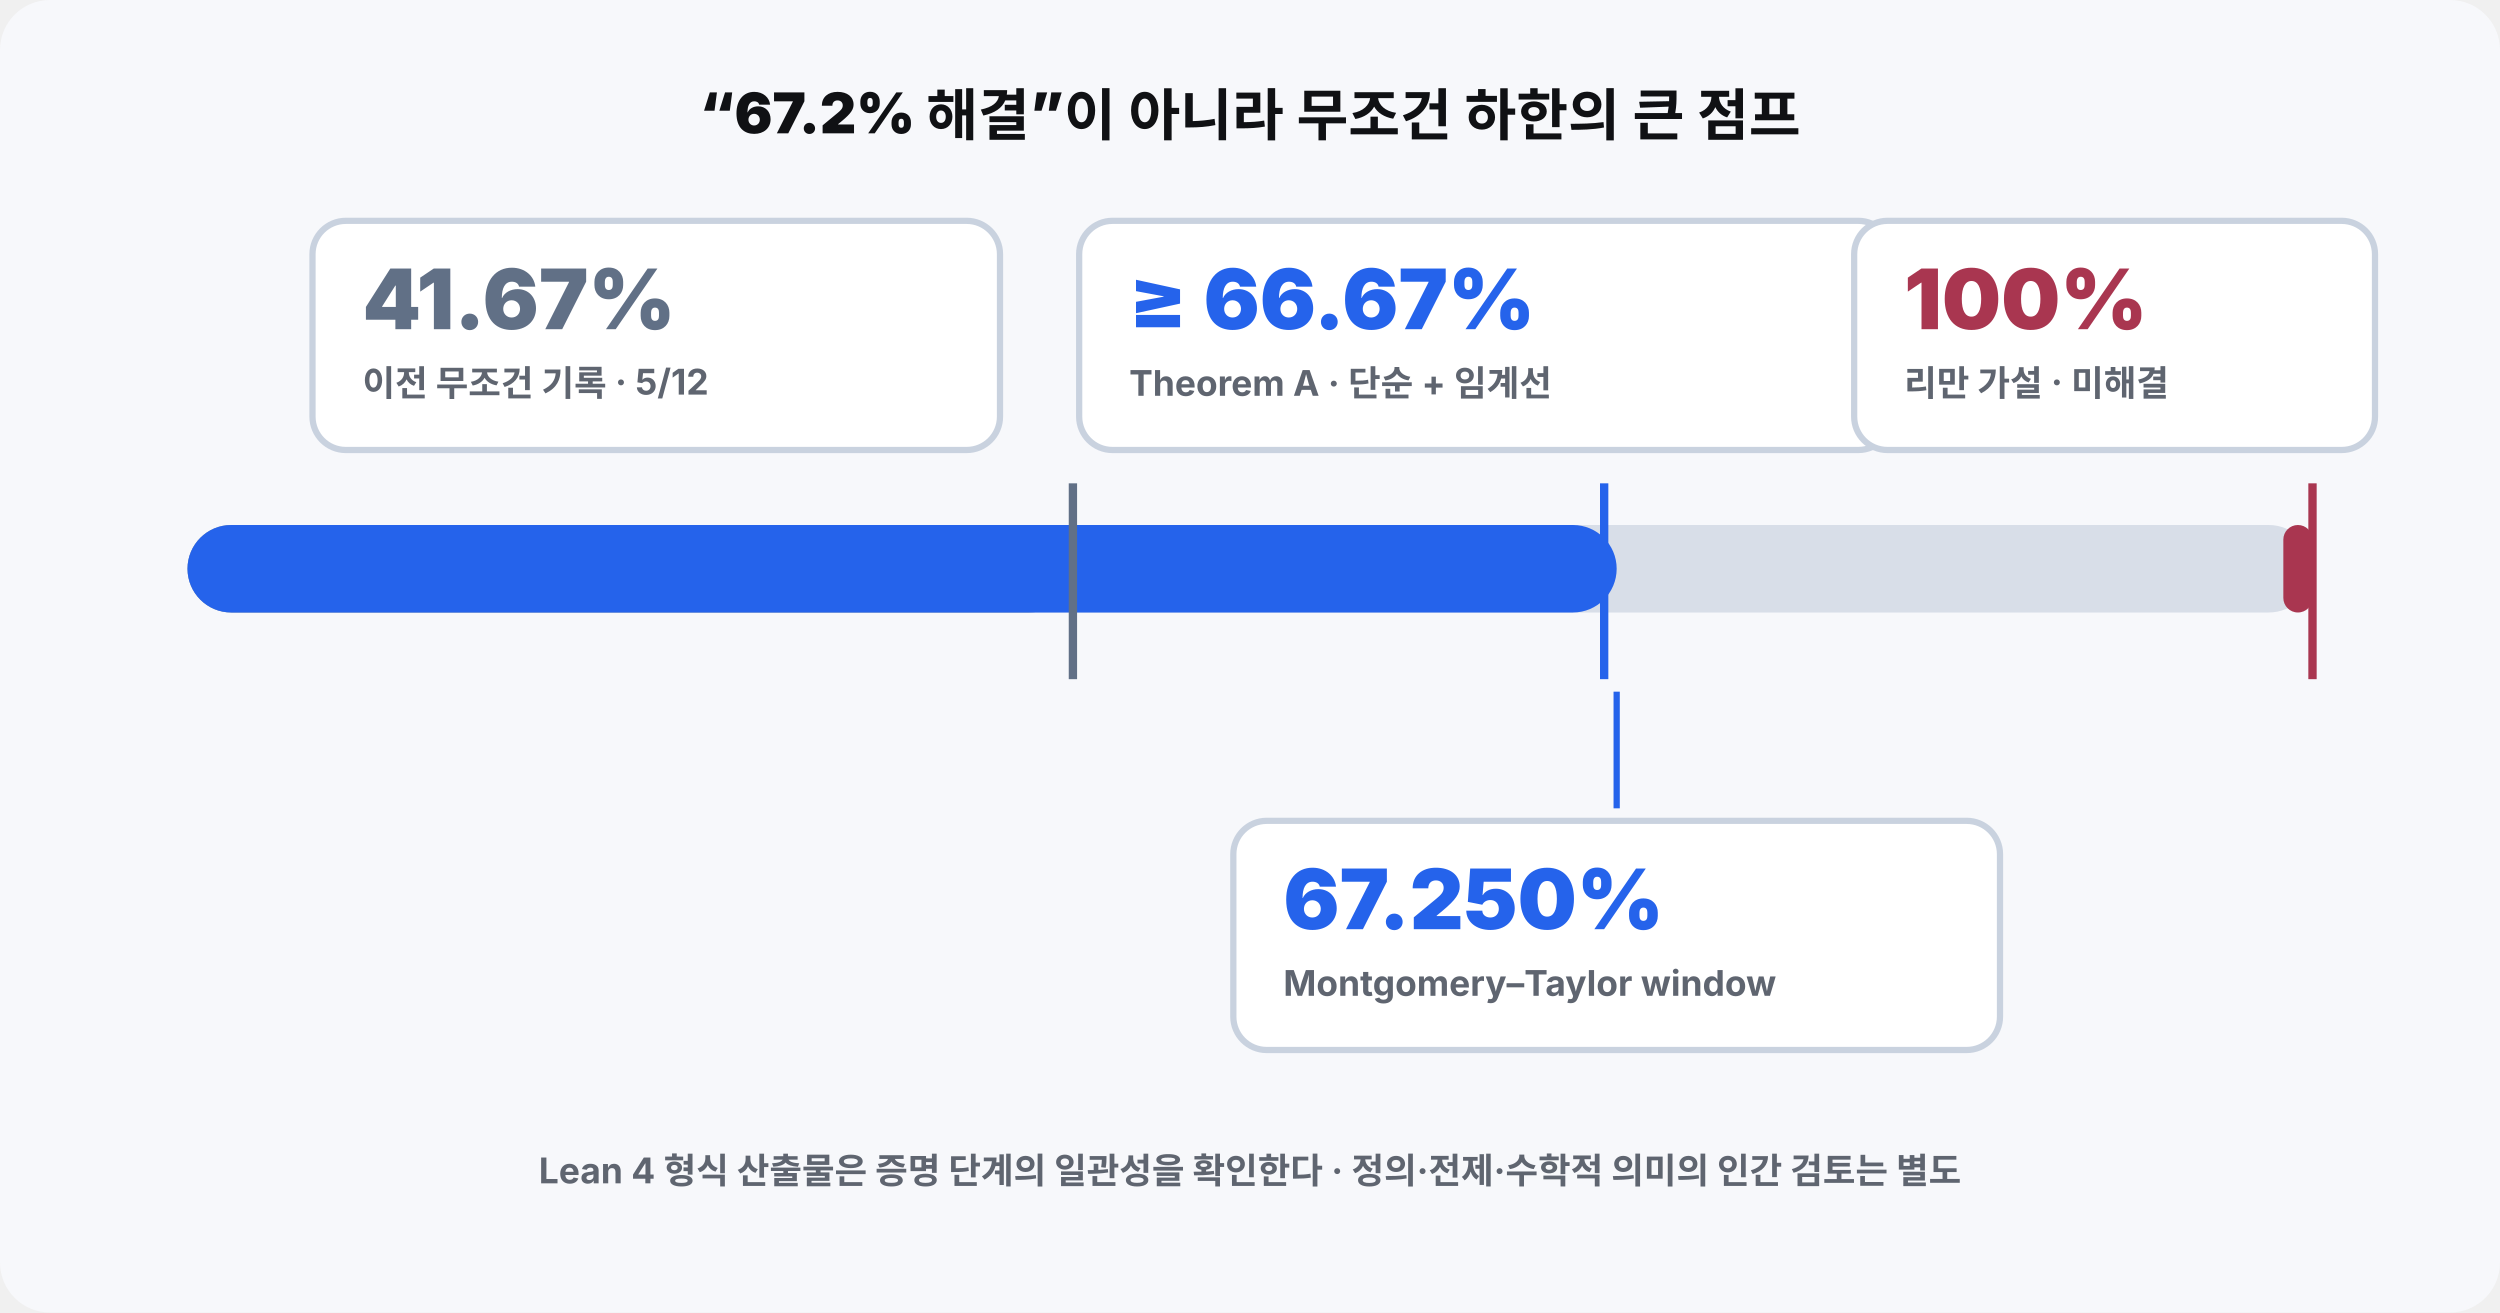
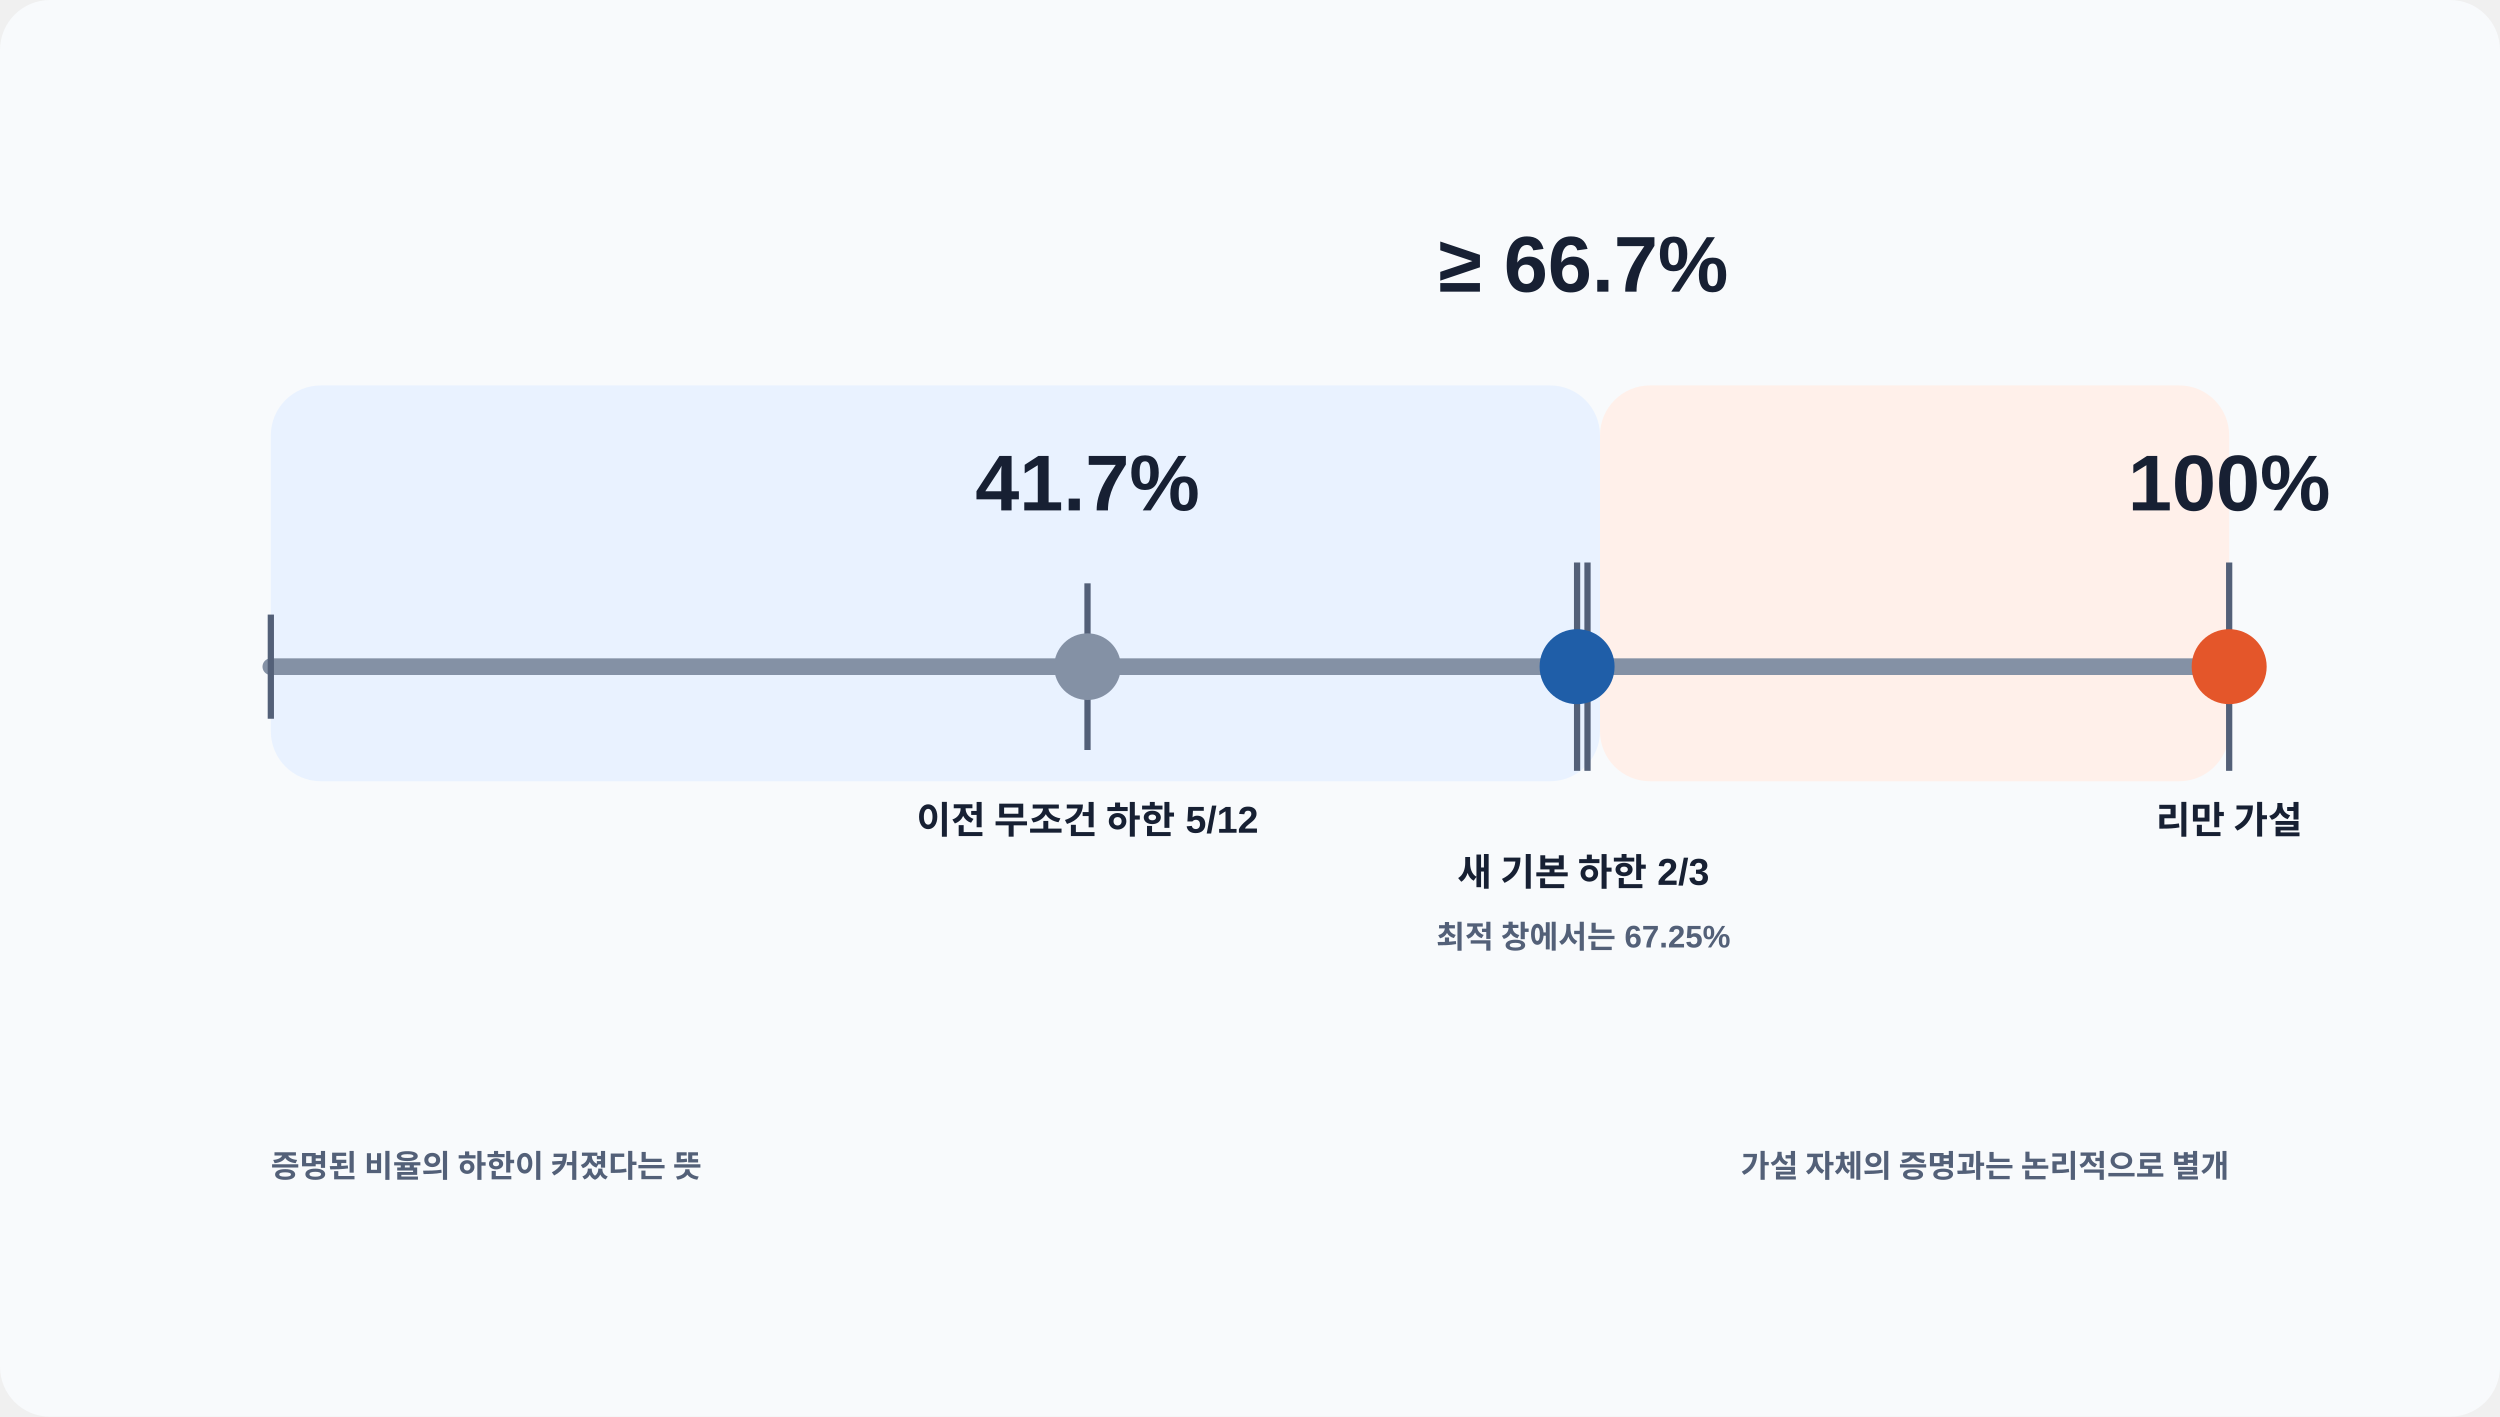
- <svg xmlns="http://www.w3.org/2000/svg" viewBox="0 0 1200 630" role="img" aria-labelledby="title desc">
-   <style>.bg{fill:#f7f8fb}.track{fill:#d8dee8}.old{fill:#8c9bb0}.new{fill:#2563eb}.goal{fill:#a93650}.h{font:900 27px Inter,'Noto Sans KR',sans-serif;fill:#101114}.big{font:950 40px Inter,'Noto Sans KR',sans-serif}.s{font:650 17px Inter,'Noto Sans KR',sans-serif;fill:#5f6570}.card{fill:#fff;stroke:#c9d2df;stroke-width:3}.blue{fill:#2563eb}.red{fill:#a93650}.gray{fill:#617086}</style>
-   <rect class="bg" width="1200" height="630" rx="24" />
-   <text class="h" x="600" y="64" text-anchor="middle">“67.2% 해결”이 아니라 무조건 하한의 큰 점프</text>
-   <g transform="translate(90 252)">
-     <rect class="track" width="1020" height="42" rx="21" />
-     <rect class="old" width="425" height="42" rx="21" />
-     <rect class="new" width="686" height="42" rx="21" />
-     <rect class="goal" x="1006" width="14" height="42" rx="7" />
-   </g>
-   <line x1="515" y1="232" x2="515" y2="326" stroke="#617086" stroke-width="4" />
-   <line x1="770" y1="232" x2="770" y2="326" stroke="#2563eb" stroke-width="4" />
-   <line x1="776" y1="332" x2="776" y2="388" stroke="#2563eb" stroke-width="3" />
-   <line x1="1110" y1="232" x2="1110" y2="326" stroke="#a93650" stroke-width="4" />
-   <g transform="translate(150 106)">
-     <rect class="card" width="330" height="110" rx="16" />
-     <text class="big gray" x="24" y="52">41.67%</text>
-     <text class="s" x="24" y="84">이전 무조건 기록 · 5/12</text>
-   </g>
-   <g transform="translate(518 106)">
-     <rect class="card" width="390" height="110" rx="16" />
-     <text class="big blue" x="24" y="52">≥ 66.67%</text>
-     <text class="s" x="24" y="84">Theorem A · 단순 + 임계선</text>
-   </g>
-   <g transform="translate(592 394)">
-     <rect class="card" width="368" height="110" rx="16" />
-     <text class="big blue" x="24" y="52">67.250%</text>
-     <text class="s" x="24" y="84">Montgomery–Taylor window</text>
-   </g>
-   <g transform="translate(890 106)">
-     <rect class="card" width="250" height="110" rx="16" />
-     <text class="big red" x="24" y="52">100%</text>
-     <text class="s" x="24" y="84">리만 가설 · 미해결</text>
-   </g>
-   <text class="s" x="600" y="568" text-anchor="middle">Lean 4 형식 산출물은 증명 단계의 일관성을 확인한다 · 정의·전제·수학적 의미의 인간 검토는 별도</text>
+ <svg xmlns="http://www.w3.org/2000/svg" viewBox="0 0 1200 680" role="img">
+   <style>.bg{fill:#f8fafc}.axis{stroke:#8491a5;stroke-width:8;stroke-linecap:round}.tick{stroke:#536078;stroke-width:3}.old{fill:#8491a5}.new{fill:#1f5ea8}.rh{fill:#e4562a}.pct{font-family:Arial,sans-serif;font-size:38px;font-weight:900;fill:#172033}.t{font-family:Arial,'Noto Sans KR',sans-serif;font-size:18px;font-weight:800;fill:#172033}.s{font-family:Arial,'Noto Sans KR',sans-serif;font-size:15px;font-weight:650;fill:#536078}.band{fill:#e9f2ff}.gap{fill:#fff0ea}</style>
+   <rect class="bg" width="1200" height="680" rx="24" />
+   <rect class="band" x="130" y="185" width="638" height="190" rx="24" />
+   <rect class="gap" x="768" y="185" width="302" height="190" rx="24" />
+   <line class="axis" x1="130" y1="320" x2="1070" y2="320" />
+   <line class="tick" x1="130" y1="295" x2="130" y2="345" />
+   <line class="tick" x1="522" y1="280" x2="522" y2="360" />
+   <line class="tick" x1="757" y1="270" x2="757" y2="370" />
+   <line class="tick" x1="762" y1="270" x2="762" y2="370" />
+   <line class="tick" x1="1070" y1="270" x2="1070" y2="370" />
+   <circle class="old" cx="522" cy="320" r="16" />
+   <circle class="new" cx="757" cy="320" r="18" />
+   <circle class="new" cx="762" cy="320" r="9" />
+   <circle class="rh" cx="1070" cy="320" r="18" />
+   <text class="pct" x="522" y="245" text-anchor="middle">41.7%</text>
+   <text class="t" x="522" y="400" text-anchor="middle">이전 무조건 하한 5/12</text>
+   <text class="pct" x="760" y="140" text-anchor="middle">≥ 66.7%</text>
+   <text class="t" x="760" y="425" text-anchor="middle">새 기본 하한 2/3</text>
+   <text class="s" x="760" y="455" text-anchor="middle">최적 창에서는 67.25%</text>
+   <text class="pct" x="1070" y="245" text-anchor="middle">100%</text>
+   <text class="t" x="1070" y="400" text-anchor="middle">리만 가설</text>
+   <text class="s" x="130" y="565">증명된 비율의 하한이 커졌다는 뜻</text>
+   <text class="s" x="1070" y="565" text-anchor="end">가설 자체의 증명과는 논리적으로 별개</text>
</svg>
